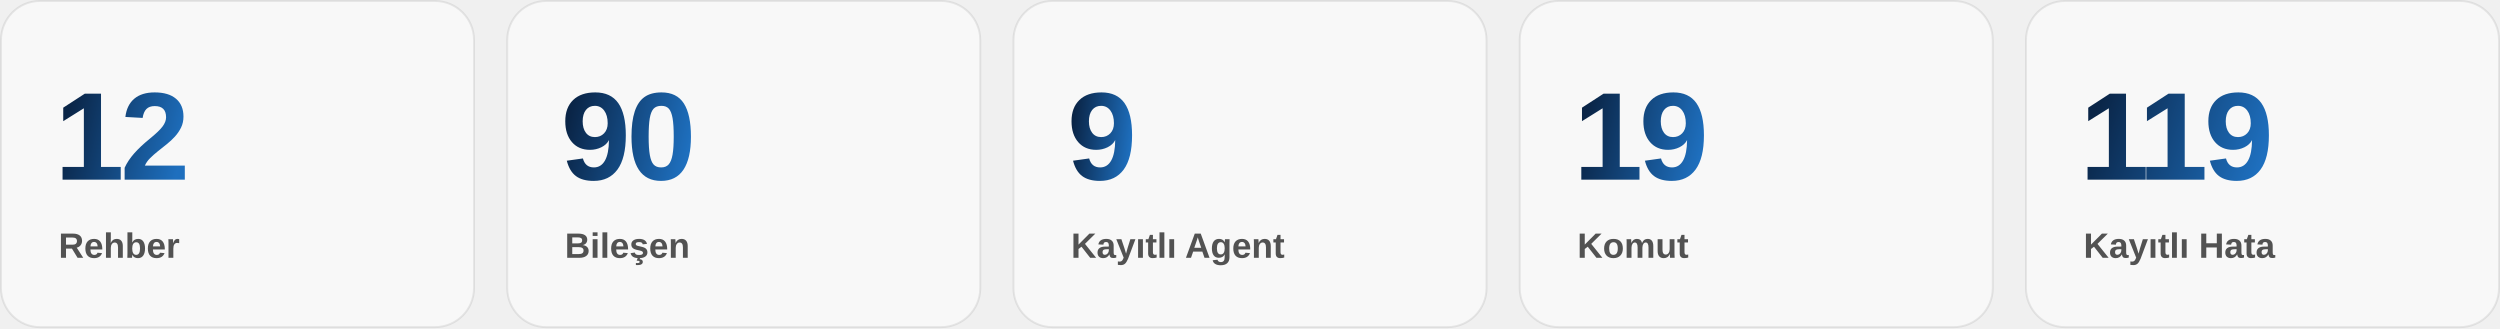
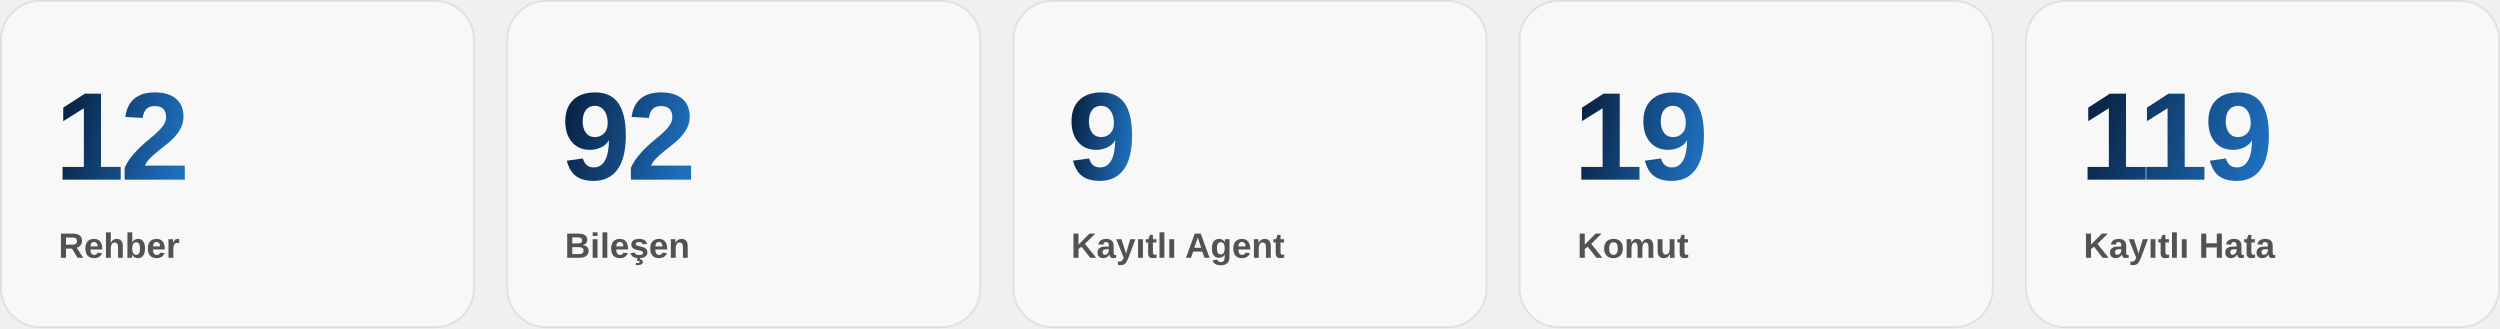
- <svg xmlns="http://www.w3.org/2000/svg" width="1280" height="168" viewBox="0 0 1280 168" role="img" aria-label="12 Rehber, 90 Bileşen, 9 Kayıtlı Agent, 19 Komut, 119 Kayıtlı Hata">
+ <svg xmlns="http://www.w3.org/2000/svg" width="1280" height="168" viewBox="0 0 1280 168" role="img" aria-label="12 Rehber, 92 Bileşen, 9 Kayıtlı Agent, 19 Komut, 119 Kayıtlı Hata">
  <defs>
    <linearGradient id="stat-ink" x1="0.008" y1="0.413" x2="0.992" y2="0.587">
      <stop offset="0%" stop-color="#0a2547" />
      <stop offset="100%" stop-color="#1e6fbe" />
    </linearGradient>
  </defs>
  <g transform="translate(0.0 0)">
    <rect x="0.5" y="0.5" width="242.2" height="167" rx="20" fill="#ffffff" />
    <rect x="0.5" y="0.5" width="242.2" height="167" rx="20" fill="rgb(0,0,0)" fill-opacity="0.03" stroke="rgb(0,0,0)" stroke-opacity="0.08" />
    <text x="28" y="92" font-family="-apple-system, BlinkMacSystemFont, 'Segoe UI', 'Helvetica Neue', Arial, sans-serif" font-size="64" font-weight="800" letter-spacing="-2" fill="url(#stat-ink)">12</text>
    <text x="30" y="132" font-family="-apple-system, BlinkMacSystemFont, 'Segoe UI', 'Helvetica Neue', Arial, sans-serif" font-size="18" font-weight="600" fill="#525252">Rehber</text>
  </g>
  <g transform="translate(259.2 0)">
    <rect x="0.5" y="0.5" width="242.2" height="167" rx="20" fill="#ffffff" />
    <rect x="0.5" y="0.5" width="242.2" height="167" rx="20" fill="rgb(0,0,0)" fill-opacity="0.03" stroke="rgb(0,0,0)" stroke-opacity="0.08" />
-     <text x="28" y="92" font-family="-apple-system, BlinkMacSystemFont, 'Segoe UI', 'Helvetica Neue', Arial, sans-serif" font-size="64" font-weight="800" letter-spacing="-2" fill="url(#stat-ink)">90</text>
+     <text x="28" y="92" font-family="-apple-system, BlinkMacSystemFont, 'Segoe UI', 'Helvetica Neue', Arial, sans-serif" font-size="64" font-weight="800" letter-spacing="-2" fill="url(#stat-ink)">92</text>
    <text x="30" y="132" font-family="-apple-system, BlinkMacSystemFont, 'Segoe UI', 'Helvetica Neue', Arial, sans-serif" font-size="18" font-weight="600" fill="#525252">Bileşen</text>
  </g>
  <g transform="translate(518.4 0)">
    <rect x="0.5" y="0.5" width="242.2" height="167" rx="20" fill="#ffffff" />
    <rect x="0.5" y="0.5" width="242.2" height="167" rx="20" fill="rgb(0,0,0)" fill-opacity="0.03" stroke="rgb(0,0,0)" stroke-opacity="0.08" />
    <text x="28" y="92" font-family="-apple-system, BlinkMacSystemFont, 'Segoe UI', 'Helvetica Neue', Arial, sans-serif" font-size="64" font-weight="800" letter-spacing="-2" fill="url(#stat-ink)">9</text>
    <text x="30" y="132" font-family="-apple-system, BlinkMacSystemFont, 'Segoe UI', 'Helvetica Neue', Arial, sans-serif" font-size="18" font-weight="600" fill="#525252">Kayıtlı Agent</text>
  </g>
  <g transform="translate(777.6 0)">
    <rect x="0.5" y="0.5" width="242.2" height="167" rx="20" fill="#ffffff" />
    <rect x="0.5" y="0.5" width="242.2" height="167" rx="20" fill="rgb(0,0,0)" fill-opacity="0.03" stroke="rgb(0,0,0)" stroke-opacity="0.08" />
    <text x="28" y="92" font-family="-apple-system, BlinkMacSystemFont, 'Segoe UI', 'Helvetica Neue', Arial, sans-serif" font-size="64" font-weight="800" letter-spacing="-2" fill="url(#stat-ink)">19</text>
    <text x="30" y="132" font-family="-apple-system, BlinkMacSystemFont, 'Segoe UI', 'Helvetica Neue', Arial, sans-serif" font-size="18" font-weight="600" fill="#525252">Komut</text>
  </g>
  <g transform="translate(1036.8 0)">
    <rect x="0.5" y="0.5" width="242.2" height="167" rx="20" fill="#ffffff" />
    <rect x="0.5" y="0.5" width="242.2" height="167" rx="20" fill="rgb(0,0,0)" fill-opacity="0.03" stroke="rgb(0,0,0)" stroke-opacity="0.08" />
    <text x="28" y="92" font-family="-apple-system, BlinkMacSystemFont, 'Segoe UI', 'Helvetica Neue', Arial, sans-serif" font-size="64" font-weight="800" letter-spacing="-2" fill="url(#stat-ink)">119</text>
    <text x="30" y="132" font-family="-apple-system, BlinkMacSystemFont, 'Segoe UI', 'Helvetica Neue', Arial, sans-serif" font-size="18" font-weight="600" fill="#525252">Kayıtlı Hata</text>
  </g>
</svg>
